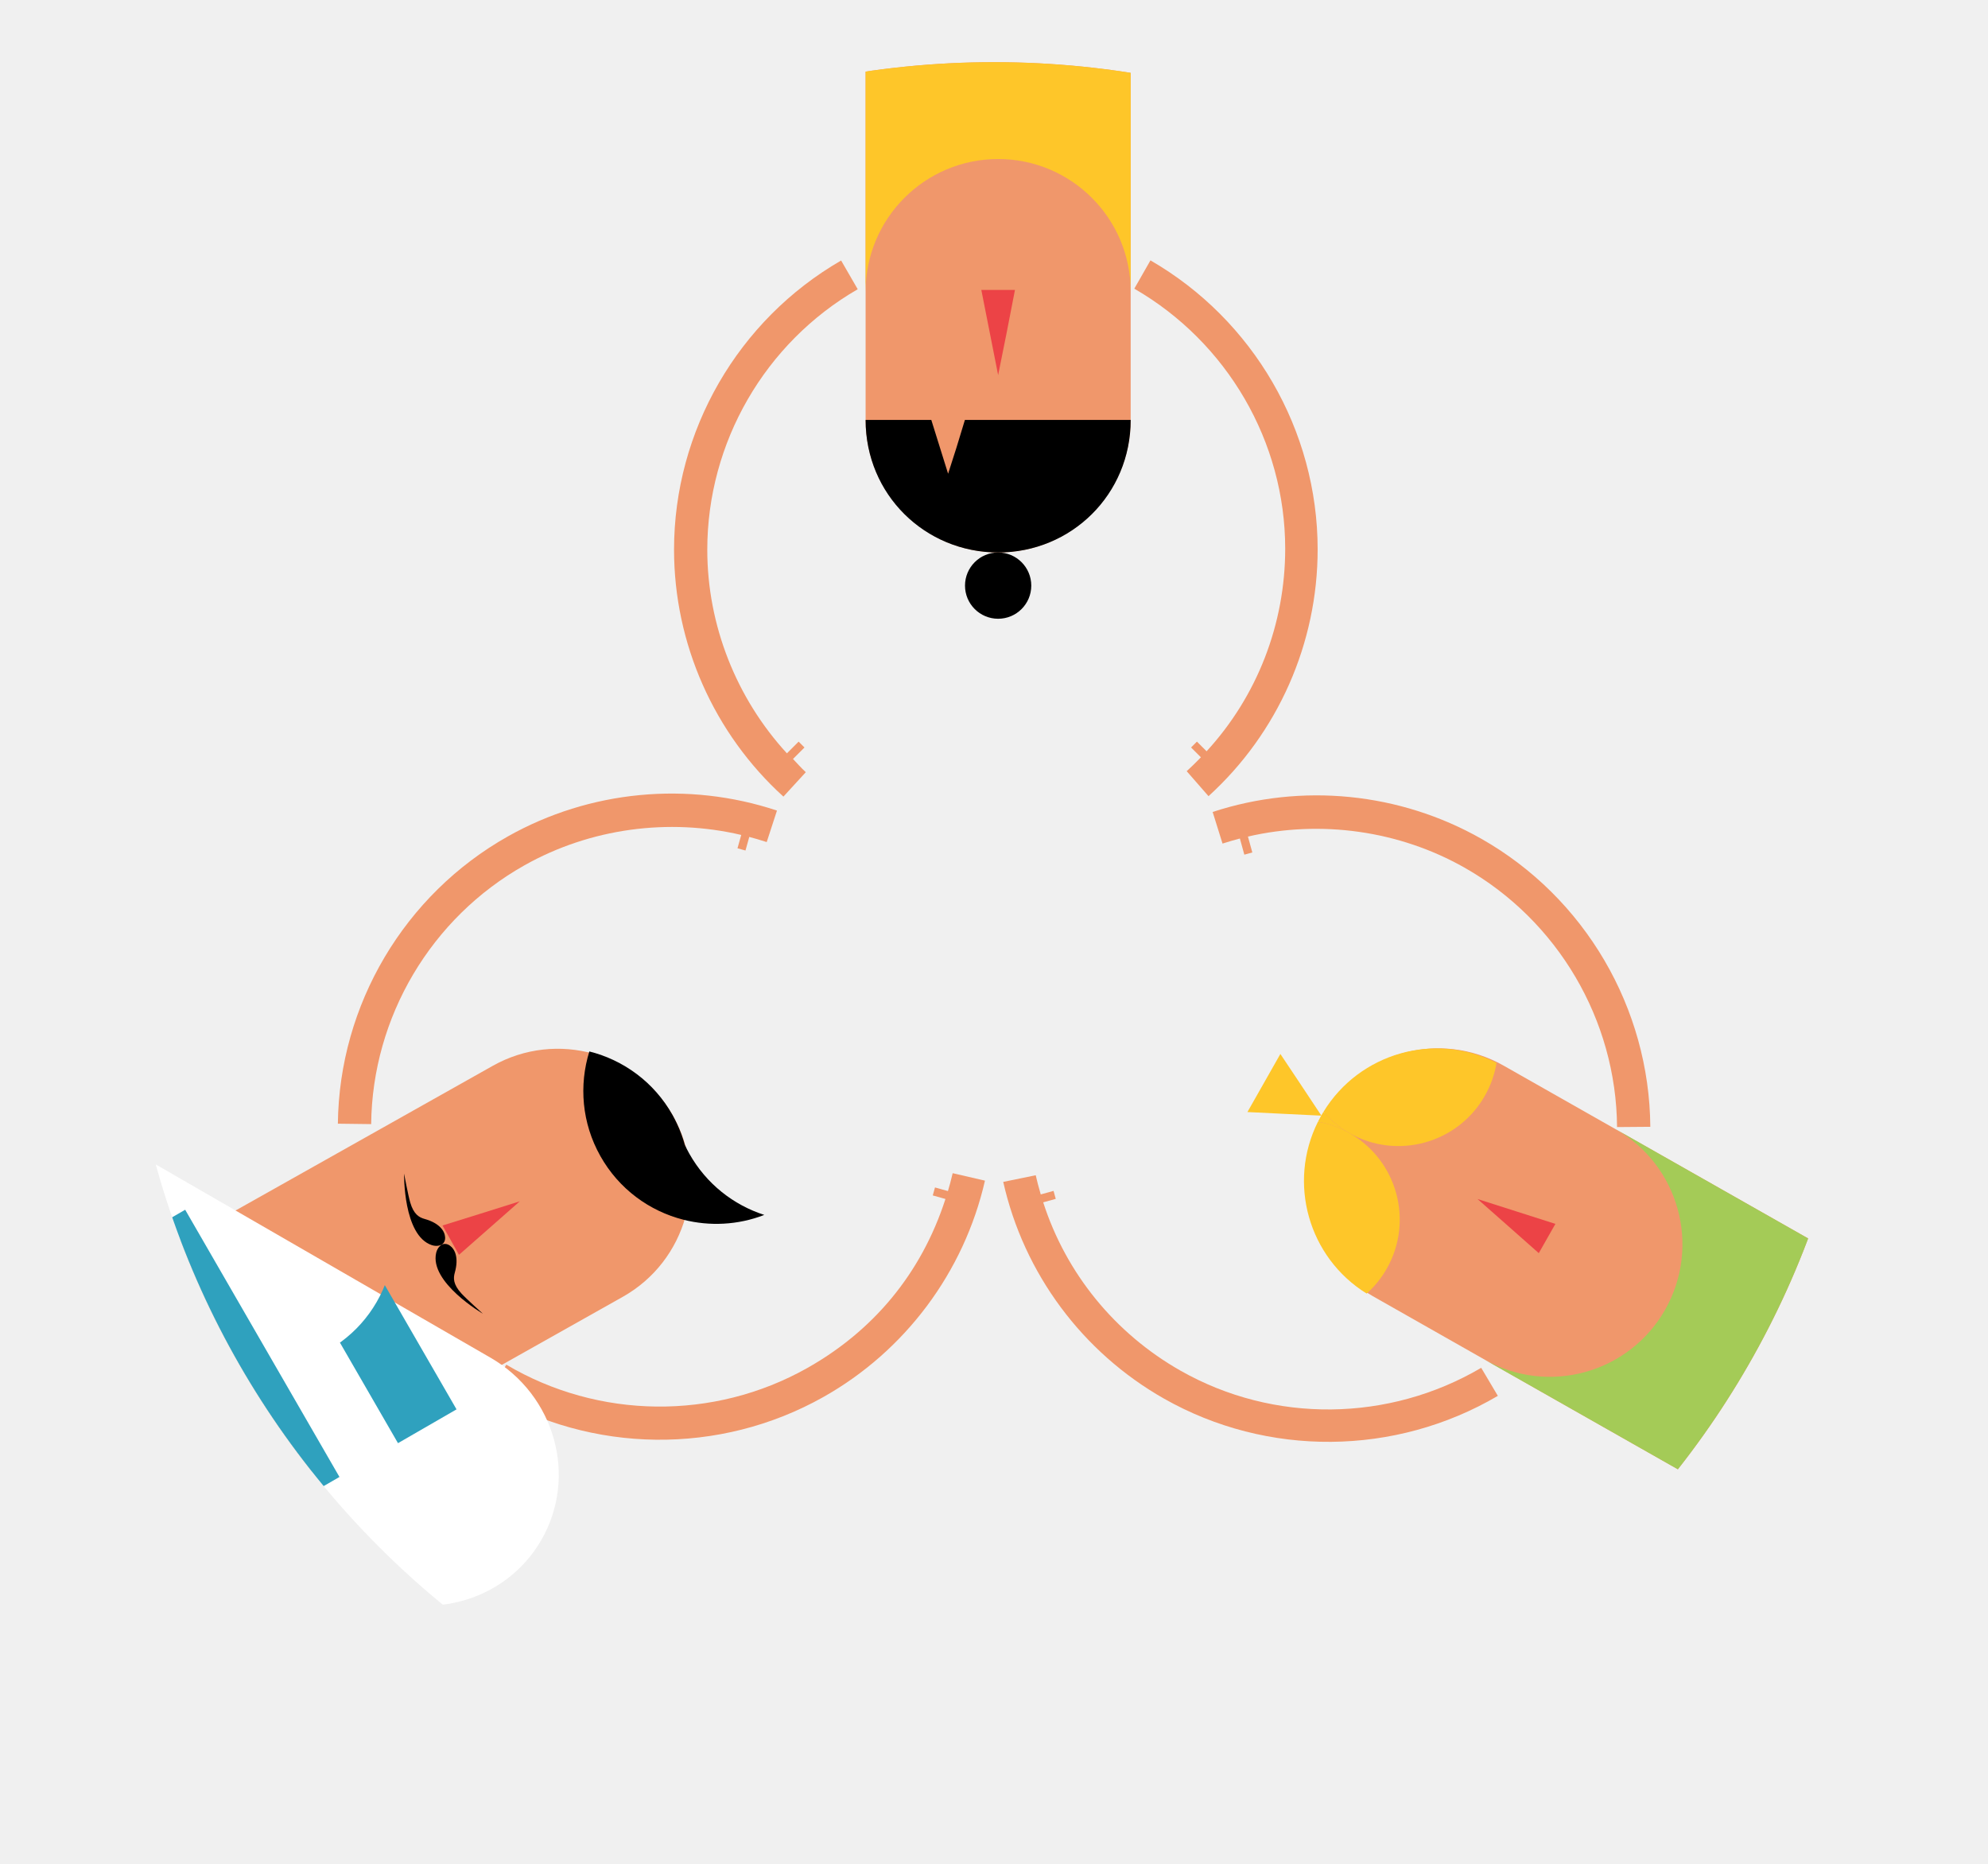
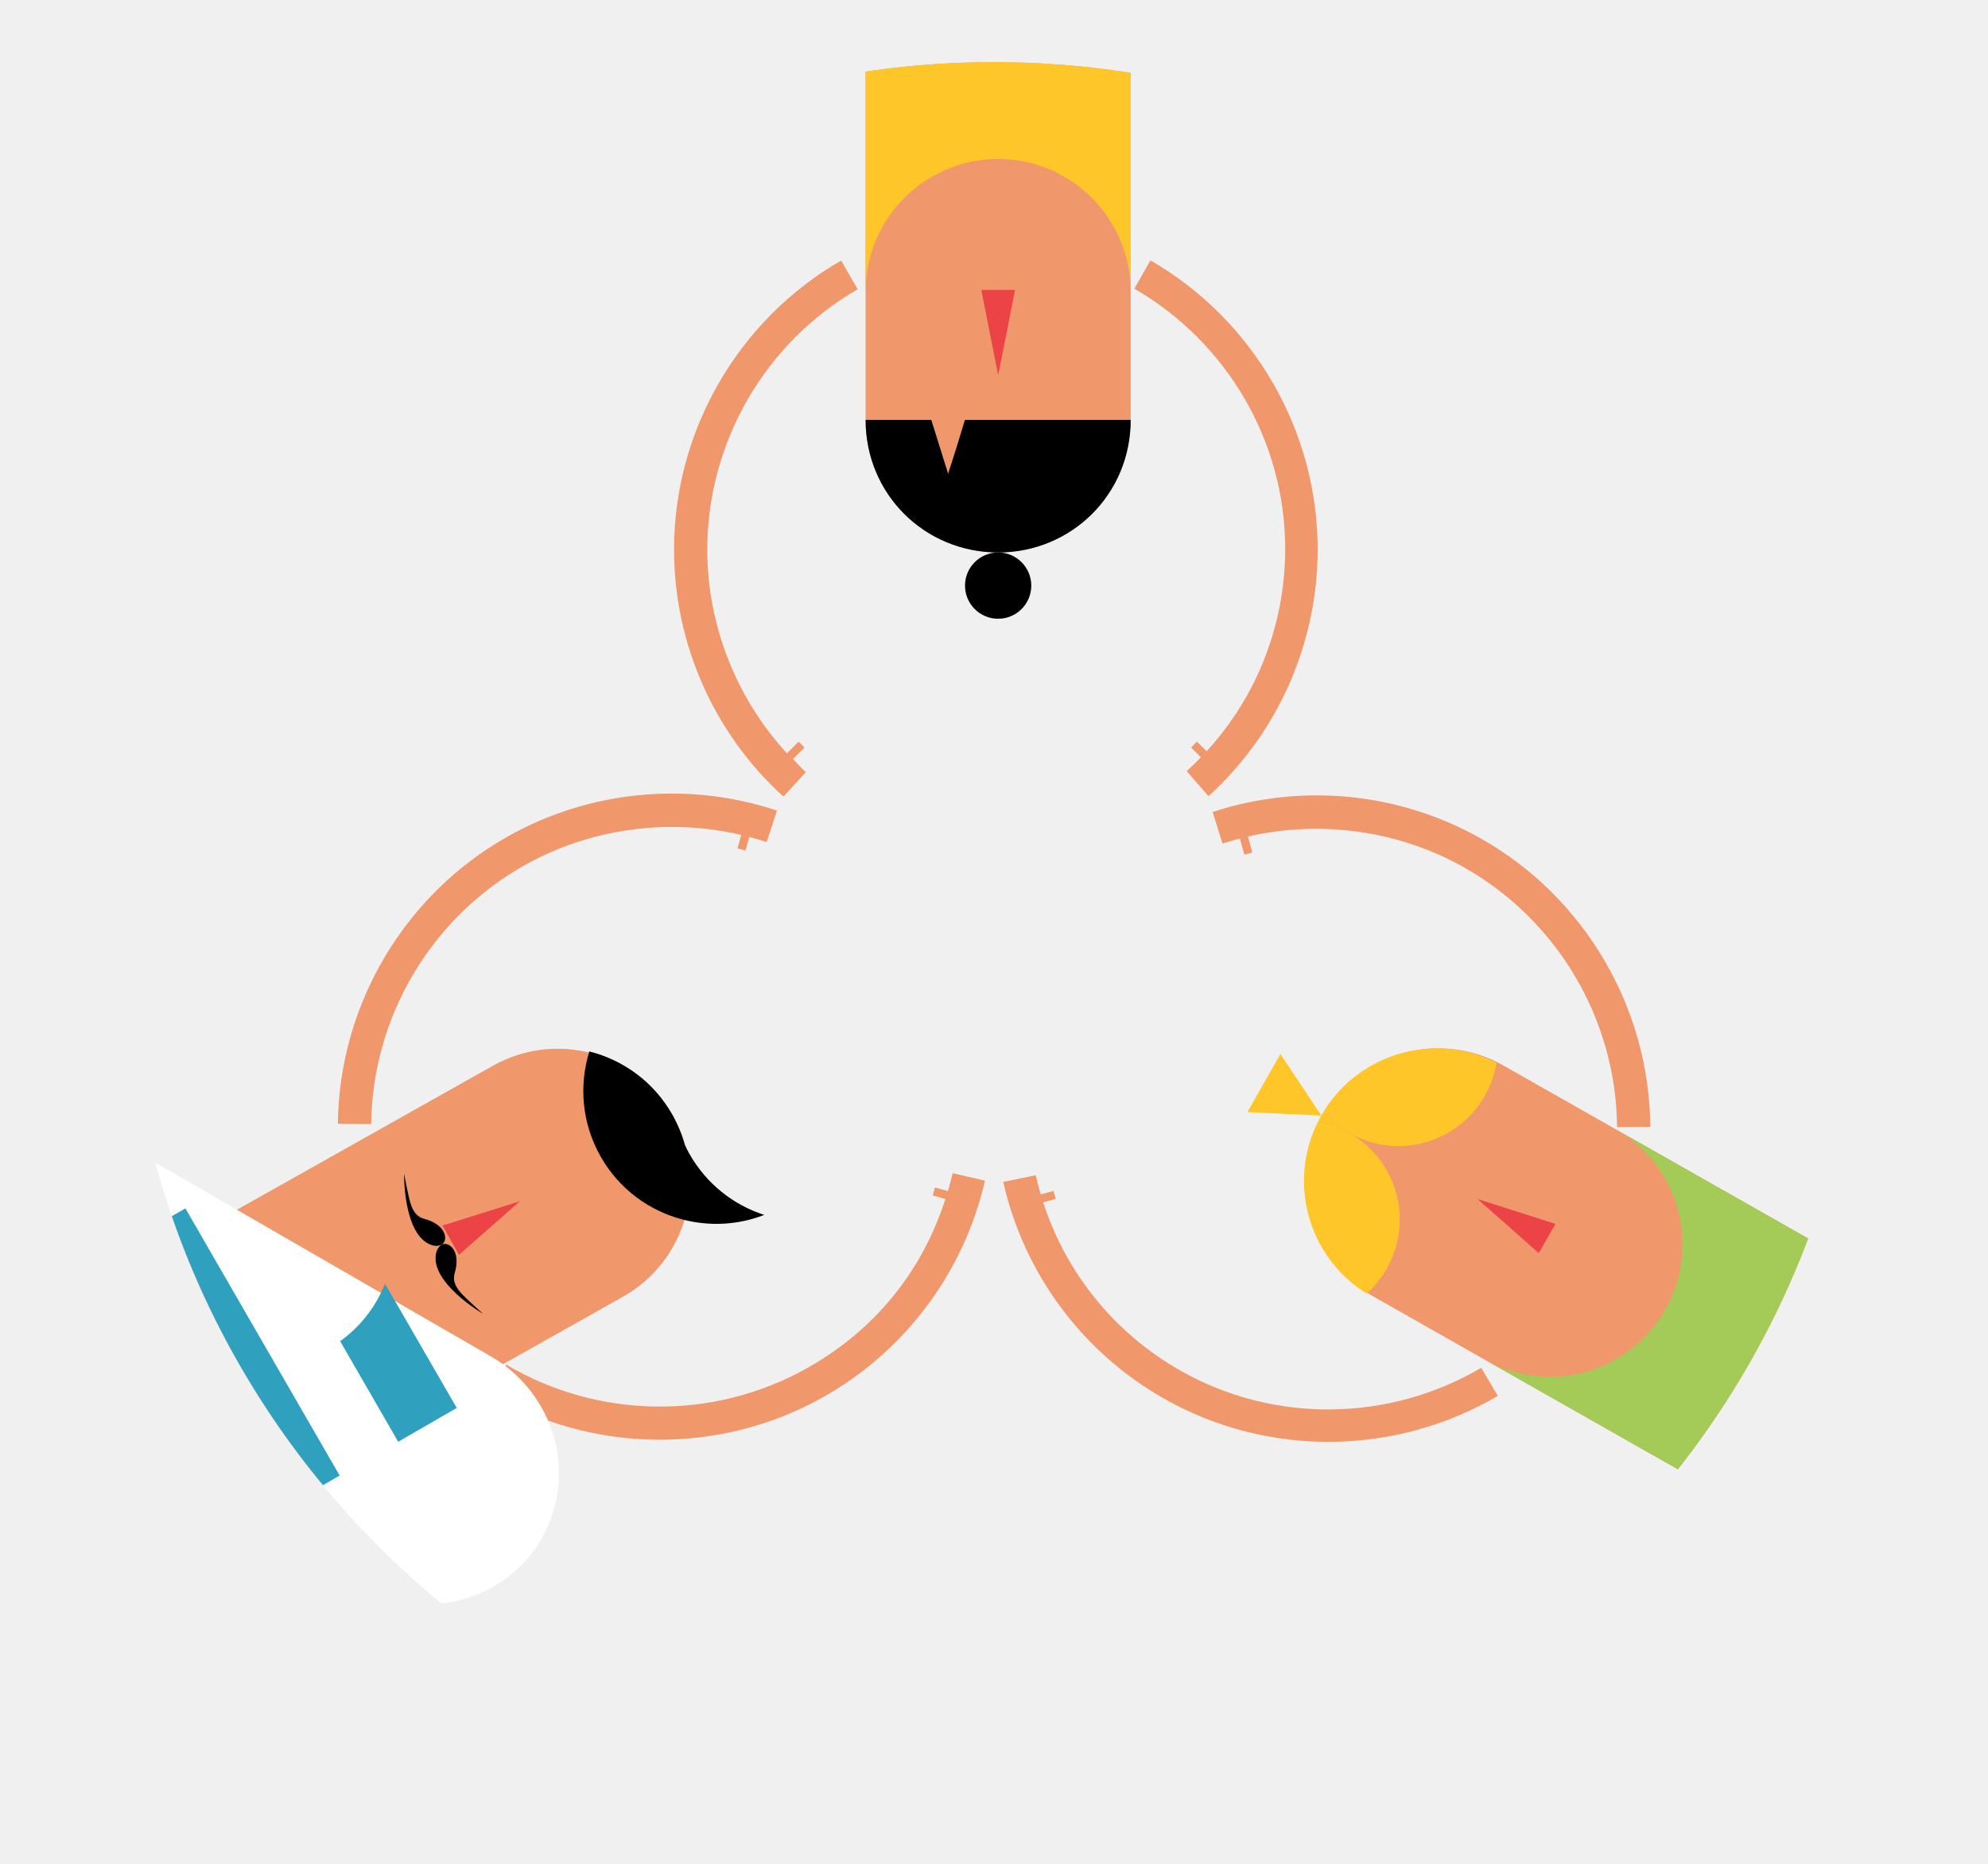
<svg xmlns="http://www.w3.org/2000/svg" xmlns:xlink="http://www.w3.org/1999/xlink" version="1.1" id="Capa_1" x="0px" y="0px" width="480px" height="450px" viewBox="0 0 480 450" enable-background="new 0 0 480 450" xml:space="preserve">
  <g>
    <g>
-       <defs>
-         <circle id="SVGID_1_" cx="240" cy="225.001" r="209.989" />
-       </defs>
-       <clipPath id="SVGID_2_">
-         <use xlink:href="#SVGID_1_" overflow="visible" />
-       </clipPath>
-       <g clip-path="url(#SVGID_2_)">
-         <g>
-           <path fill="#F0976B" d="M241,133.394c17.674-0.001,32-14.326,32-32.001V-42.606c0-17.674-14.326-32.001-32-32      c-17.67-0.001-32,14.326-32,31.999v144.001C209,119.066,223.328,133.393,241,133.394z" />
-           <polygon fill="#EC4346" points="241,70 245.062,70 243.032,80.452 241,90.564 238.968,80.28 236.939,70     " />
-           <path d="M227.195,114.802" />
-           <path fill="#FEC629" d="M240.999,38.396C258.675,38.394,273,52.72,273,70.394v-113c0-17.674-14.326-32.001-32-32      c-17.67-0.001-32,14.326-32,31.999V70.394C209,52.72,223.329,38.394,240.999,38.396z" />
-           <path d="M241.001,133.393c17.673,0,32.001-14,32-32h-40.028l-2.03,6.665l-2.025,6.322l-2.028-6.494l-2.027-6.493H209      C209.001,119.393,223.329,133.393,241.001,133.393z" />
-           <path d="M233,141.396c-0.001-4.42,3.582-8.002,8-8.003c4.416,0,8,3.583,8,8c0,4.419-3.582,8.001-8.002,8      C236.582,149.394,233,145.811,233,141.396z" />
-           <path fill="#F0976B" d="M310.31,132.478c-0.001,18.237-6.79,35.649-18.98,48.913l-2.332-2.332l-1.414,1.414l2.374,2.374      c-1.399,1.429-2.323,2.339-3.433,3.348l5.268,6.031c16.78-15.243,26.351-36.925,26.351-59.58      c0.001-28.7-15.484-55.419-40.368-69.78l-3.901,6.832C296.287,82.633,310.309,106.629,310.31,132.478z" />
-           <path fill="#F0976B" d="M189.154,192.337l5.404-5.896c-1.106-1.008-2.396-2.473-3.088-3.195l2.773-2.773l-1.415-1.414      l-2.827,2.827c-12.191-13.264-19.229-30.923-19.228-49.157c-0.001-25.851,13.909-49.959,36.322-62.894l-4.006-6.936      c-24.882,14.361-40.343,41.104-40.342,69.805C162.75,155.359,172.373,177.093,189.154,192.337z" />
-         </g>
-         <path d="M151.59,289.911" />
-         <path fill="#F0976B" d="M126.64,208.917c15.897-8.943,34.79-11.454,52.328-7.326l-0.901,3.221l1.926,0.538l0.918-3.281     c0.968,0.249,2.785,0.771,4.209,1.242l2.479-7.604c-21.513-7.15-45.2-4.889-64.944,6.219     c-25.014,14.069-40.759,40.652-41.076,69.379l8.038,0.103C89.899,245.525,104.113,221.588,126.64,208.917z" />
-         <path fill="#F0976B" d="M237.818,285.057l-7.795-1.8c-0.334,1.461-0.854,3.361-1.145,4.317l-3.126-0.874l-0.539,1.926     l3.066,0.858c-5.853,18.095-17.517,31.896-33.41,40.839c-22.529,12.672-50.356,12.355-72.621-0.838l-4.079,6.887     c24.719,14.642,55.605,15.008,80.62,0.935C218.536,326.198,232.761,307.155,237.818,285.057z" />
-         <path fill="#F0976B" d="M162.563,269.532c-8.667-15.403-28.176-20.865-43.58-12.201l-125.504,70.6     c-15.404,8.664-20.868,28.176-12.201,43.582c8.664,15.402,28.176,20.865,43.578,12.199l125.505-70.599     C165.768,304.445,171.228,284.938,162.563,269.532z" />
-         <polygon fill="#EC4346" points="108.833,299.427 106.842,295.884 116.116,292.999 125.506,290.046 118.166,296.507      110.822,302.966    " />
-         <path d="M166.425,278.529c-0.393-0.696-0.746-1.405-1.081-2.118c-0.475-1.729-1.107-3.435-1.892-5.103     c-0.333-0.711-0.687-1.414-1.076-2.108c-4.48-7.968-11.864-13.265-20.079-15.335c-2.525,8.14-1.84,17.256,2.667,25.265     c4.474,7.957,11.837,13.269,20.04,15.359c6.325,1.614,13.148,1.315,19.535-1.156     C177.119,290.939,170.548,285.859,166.425,278.529z" />
-         <g>
-           <path d="M97.562,283.364c0,0-0.258,14.975,6.707,17.266c1.371,0.449,2.353-0.104,2.353-0.104s0.938-0.5,0.856-1.789      c-0.091-1.471-1.299-3.422-4.997-4.446c-1.263-0.353-2.591-1.084-3.434-3.963C98.545,288.616,97.562,283.364,97.562,283.364z" />
-           <path d="M116.583,317.179c0,0-12.934-7.557-11.271-14.692c0.327-1.409,1.308-1.959,1.308-1.959s0.914-0.543,1.977,0.193      c1.209,0.846,2.246,2.889,1.205,6.58c-0.358,1.263-0.422,2.778,1.604,4.995C112.606,313.608,116.583,317.179,116.583,317.179z" />
-         </g>
-         <g>
-           <path d="M341.448,267.396" />
-           <path fill="#F0976B" d="M285.054,330.947c-15.864-8.999-27.658-23.503-33.174-40.653l3.029-0.836l-0.532-1.929l-3.09,0.854      c-0.553-1.924-0.884-3.169-1.212-4.631l-7.846,1.606c4.978,22.12,19.108,41.145,38.813,52.326      c24.958,14.166,55.84,13.886,80.611-0.663l-4.018-6.771C335.326,343.359,307.534,343.708,285.054,330.947z" />
-           <path fill="#F0976B" d="M292.792,196.044l2.385,7.63c1.423-0.466,3.223-0.974,4.191-1.222l1.074,3.9l1.929-0.531l-1.058-3.841      c17.552-4.058,36.458-1.482,52.318,7.52c22.479,12.757,36.617,36.745,36.805,62.622l8.031-0.065      c-0.21-28.729-15.834-55.375-40.793-69.54C337.973,191.333,314.33,188.972,292.792,196.044z" />
-           <path fill="#F0976B" d="M319.426,269.324c-8.726,15.369-3.336,34.9,12.036,43.624l125.237,71.072      c15.372,8.724,34.903,3.335,43.624-12.036c8.722-15.369,3.334-34.903-12.037-43.625l-125.239-71.07      C347.676,248.564,328.145,253.954,319.426,269.324z" />
-           <polygon fill="#EC4346" points="373.544,299.027 371.537,302.562 364.172,296.045 356.745,289.495 366.147,292.495       375.55,295.497     " />
-           <path fill="#A4CB57" d="M402.049,316.211c-8.725,15.371-28.258,20.763-43.626,12.04l98.276,55.77      c15.372,8.724,34.903,3.335,43.624-12.036c8.722-15.369,3.334-34.903-12.037-43.625l-98.275-55.771      C405.379,281.311,410.771,300.843,402.049,316.211z" />
-           <polygon fill="#FEC629" points="305.165,261.486 309.145,254.471 314.121,261.932 319.05,269.366 310.12,268.934       301.188,268.495     " />
+       <g>
+         <defs>
+           <circle id="SVGID_1_" cx="240" cy="225.001" r="209.989" />
+         </defs>
+         <clipPath id="SVGID_2_">
+           <use xlink:href="#SVGID_1_" overflow="visible" />
+         </clipPath>
+         <g clip-path="url(#SVGID_2_)">
          <g>
-             <path fill="#FEC629" d="M319.543,268.456c-0.176,0.296-0.358,0.583-0.531,0.885c-0.277,0.492-0.541,0.988-0.791,1.487       c2.594,0.472,5.158,1.374,7.587,2.749C323.375,272.198,321.279,270.452,319.543,268.456z" />
-             <path fill="#FEC629" d="M325.808,273.577c-2.429-1.375-4.993-2.277-7.587-2.749c-7.39,14.753-2.308,32.781,11.761,41.493       c1.885-1.69,3.534-3.703,4.856-6.026C341.376,294.77,337.335,280.118,325.808,273.577z" />
-             <path fill="#FEC629" d="M319.543,268.456c1.735,1.996,3.832,3.742,6.265,5.121c11.527,6.541,26.177,2.499,32.718-9.027       c1.439-2.534,2.364-5.223,2.813-7.94C346.488,249.048,328.252,254.189,319.543,268.456z" />
+             <path fill="#F0976B" d="M241,133.394c17.674-0.001,32-14.326,32-32.001V-42.606c0-17.674-14.326-32.001-32-32       c-17.67-0.001-32,14.326-32,31.999v144.001C209,119.066,223.328,133.393,241,133.394z" />
+             <polygon fill="#EC4346" points="241,70 245.062,70 243.032,80.452 241,90.564 238.968,80.28 236.939,70      " />
+             <path d="M227.195,114.802" />
+             <path fill="#FEC629" d="M240.999,38.396C258.675,38.394,273,52.72,273,70.394v-113c0-17.674-14.326-32.001-32-32       c-17.67-0.001-32,14.326-32,31.999V70.394C209,52.72,223.329,38.394,240.999,38.396z" />
+             <path d="M241.001,133.393c17.673,0,32.001-14,32-32h-40.028l-2.03,6.665l-2.024,6.322l-2.028-6.494l-2.027-6.493H209       C209.001,119.393,223.329,133.393,241.001,133.393z" />
+             <path d="M233,141.396c-0.001-4.42,3.582-8.002,8-8.003c4.416,0,8,3.583,8,8c0,4.419-3.582,8.001-8.002,8       C236.582,149.394,233,145.811,233,141.396z" />
+             <path fill="#F0976B" d="M310.31,132.478c-0.001,18.237-6.79,35.649-18.979,48.913l-2.332-2.332l-1.414,1.414l2.374,2.374       c-1.399,1.429-2.323,2.339-3.434,3.348l5.269,6.031c16.779-15.243,26.351-36.925,26.351-59.58       c0.001-28.7-15.483-55.419-40.368-69.78l-3.9,6.832C296.287,82.633,310.309,106.629,310.31,132.478z" />
+             <path fill="#F0976B" d="M189.154,192.337l5.404-5.896c-1.105-1.008-2.396-2.473-3.088-3.195l2.773-2.773l-1.415-1.414       l-2.827,2.827c-12.191-13.264-19.229-30.923-19.229-49.157c-0.001-25.851,13.909-49.959,36.322-62.894l-4.006-6.936       c-24.882,14.361-40.343,41.104-40.342,69.805C162.75,155.359,172.373,177.093,189.154,192.337z" />
          </g>
-         </g>
-         <g>
+           <path d="M151.59,289.911" />
+           <path fill="#F0976B" d="M126.64,208.917c15.897-8.943,34.79-11.454,52.328-7.326l-0.901,3.221l1.927,0.538l0.918-3.281      c0.968,0.249,2.784,0.771,4.209,1.242l2.479-7.604c-21.513-7.15-45.2-4.889-64.944,6.219      c-25.014,14.069-40.759,40.652-41.075,69.379l8.038,0.104C89.899,245.525,104.113,221.588,126.64,208.917z" />
+           <path fill="#F0976B" d="M237.818,285.057l-7.795-1.8c-0.334,1.461-0.854,3.361-1.145,4.317l-3.126-0.874l-0.539,1.926      l3.065,0.858c-5.853,18.095-17.517,31.896-33.409,40.839c-22.529,12.672-50.356,12.354-72.621-0.838l-4.079,6.887      c24.719,14.642,55.604,15.008,80.62,0.935C218.536,326.198,232.761,307.155,237.818,285.057z" />
+           <path fill="#F0976B" d="M162.563,269.532c-8.667-15.403-28.176-20.865-43.58-12.201l-125.504,70.6      c-15.403,8.664-20.868,28.177-12.201,43.582c8.664,15.402,28.177,20.865,43.578,12.199l125.505-70.599      C165.768,304.445,171.228,284.938,162.563,269.532z" />
+           <polygon fill="#EC4346" points="108.833,299.427 106.842,295.884 116.116,292.999 125.506,290.046 118.166,296.507       110.822,302.966     " />
+           <path d="M166.425,278.529c-0.393-0.696-0.746-1.405-1.081-2.118c-0.475-1.729-1.107-3.435-1.892-5.103      c-0.333-0.711-0.688-1.414-1.076-2.108c-4.48-7.968-11.864-13.265-20.079-15.335c-2.525,8.14-1.84,17.256,2.667,25.265      c4.474,7.957,11.837,13.269,20.04,15.358c6.325,1.615,13.147,1.316,19.535-1.155      C177.119,290.939,170.548,285.859,166.425,278.529z" />
          <g>
+             <path d="M97.562,283.364c0,0-0.258,14.975,6.707,17.266c1.371,0.449,2.354-0.104,2.354-0.104s0.938-0.5,0.855-1.789       c-0.091-1.471-1.299-3.422-4.997-4.445c-1.263-0.354-2.591-1.084-3.434-3.963C98.545,288.616,97.562,283.364,97.562,283.364z" />
+             <path d="M116.583,317.179c0,0-12.935-7.557-11.271-14.692c0.327-1.408,1.309-1.959,1.309-1.959s0.914-0.543,1.977,0.193       c1.209,0.846,2.246,2.889,1.205,6.58c-0.358,1.263-0.422,2.778,1.604,4.995C112.606,313.608,116.583,317.179,116.583,317.179z" />
+           </g>
+           <g>
+             <path d="M341.448,267.396" />
+             <path fill="#F0976B" d="M285.054,330.947c-15.864-8.999-27.658-23.503-33.174-40.653l3.029-0.836l-0.532-1.929l-3.09,0.854       c-0.554-1.924-0.885-3.169-1.212-4.631l-7.847,1.605c4.979,22.12,19.108,41.146,38.813,52.326       c24.958,14.166,55.84,13.887,80.61-0.663l-4.018-6.771C335.326,343.359,307.534,343.708,285.054,330.947z" />
+             <path fill="#F0976B" d="M292.792,196.044l2.385,7.63c1.423-0.466,3.223-0.974,4.191-1.222l1.073,3.9l1.93-0.531l-1.059-3.841       c17.552-4.058,36.458-1.482,52.318,7.52c22.479,12.757,36.617,36.745,36.805,62.622l8.031-0.065       c-0.21-28.729-15.834-55.375-40.793-69.54C337.973,191.333,314.33,188.972,292.792,196.044z" />
+             <path fill="#F0976B" d="M319.426,269.324c-8.726,15.369-3.336,34.9,12.036,43.624l125.236,71.071       c15.372,8.725,34.903,3.335,43.624-12.035c8.723-15.369,3.334-34.903-12.037-43.625l-125.238-71.07       C347.676,248.564,328.145,253.954,319.426,269.324z" />
+             <polygon fill="#EC4346" points="373.544,299.027 371.537,302.562 364.172,296.045 356.745,289.495 366.147,292.495        375.55,295.497      " />
+             <path fill="#A4CB57" d="M402.049,316.211c-8.725,15.371-28.258,20.763-43.626,12.04l98.275,55.77       c15.372,8.725,34.903,3.336,43.624-12.035c8.723-15.369,3.334-34.903-12.037-43.625l-98.274-55.771       C405.379,281.311,410.771,300.843,402.049,316.211z" />
+             <polygon fill="#FEC629" points="305.165,261.486 309.145,254.471 314.121,261.932 319.05,269.366 310.12,268.934        301.188,268.495      " />
            <g>
-               <defs>
-                 <path id="SVGID_3_" d="M-18.668,373.135c8.836,15.306,28.658,20.405,44.269,11.393l98.059-56.614         c-15.612,9.015-35.434,3.914-44.27-11.392c-8.837-15.305-3.345-35.02,12.269-44.033l-98.058,56.613         C-22.01,338.114-27.504,357.83-18.668,373.135z" />
-               </defs>
-               <clipPath id="SVGID_4_">
-                 <use xlink:href="#SVGID_3_" overflow="visible" />
-               </clipPath>
-               <rect x="-25.105" y="228.889" transform="matrix(-0.5 -0.866 0.866 -0.5 -201.7731 542.2359)" clip-path="url(#SVGID_4_)" fill="#FFFFFF" width="161.5" height="200.952" />
+               <path fill="#FEC629" d="M319.543,268.456c-0.176,0.296-0.358,0.583-0.531,0.885c-0.277,0.492-0.541,0.988-0.791,1.487        c2.594,0.472,5.158,1.374,7.587,2.749C323.375,272.198,321.279,270.452,319.543,268.456z" />
+               <path fill="#FEC629" d="M325.808,273.577c-2.429-1.375-4.993-2.277-7.587-2.749c-7.39,14.753-2.308,32.781,11.761,41.493        c1.886-1.69,3.534-3.703,4.856-6.026C341.376,294.77,337.335,280.118,325.808,273.577z" />
+               <path fill="#FEC629" d="M319.543,268.456c1.734,1.996,3.832,3.742,6.265,5.121c11.527,6.541,26.177,2.499,32.718-9.027        c1.439-2.534,2.364-5.223,2.813-7.94C346.488,249.048,328.252,254.189,319.543,268.456z" />
            </g>
          </g>
          <g>
            <g>
-               <defs>
-                 <path id="SVGID_5_" d="M-18.668,373.135c8.836,15.306,28.658,20.405,44.269,11.393l98.059-56.614         c-15.612,9.015-35.434,3.914-44.27-11.392c-8.837-15.305-3.345-35.02,12.269-44.033l-98.058,56.613         C-22.01,338.114-27.504,357.83-18.668,373.135z" />
-               </defs>
-               <clipPath id="SVGID_6_">
-                 <use xlink:href="#SVGID_5_" overflow="visible" />
-               </clipPath>
-               <rect x="-8.8" y="336.329" transform="matrix(-0.5 -0.866 0.866 -0.5 -255.6619 541.3704)" clip-path="url(#SVGID_6_)" fill="#2FA1BE" width="74.501" height="16.32" />
+               <g>
+                 <defs>
+                   <path id="SVGID_3_" d="M-18.619,372.793c8.836,15.306,28.658,20.405,44.268,11.393l98.059-56.614          c-15.612,9.015-35.433,3.914-44.271-11.391c-8.836-15.305-3.343-35.021,12.271-44.034l-98.058,56.614          C-21.962,337.772-27.456,357.488-18.619,372.793z" />
+                 </defs>
+                 <clipPath id="SVGID_4_">
+                   <use xlink:href="#SVGID_3_" overflow="visible" />
+                 </clipPath>
+                 <rect x="-25.058" y="228.547" transform="matrix(-0.5 -0.866 0.866 -0.5 -201.4027 541.7676)" clip-path="url(#SVGID_4_)" fill="#FFFFFF" width="161.501" height="200.953" />
+               </g>
            </g>
-           </g>
-           <g>
            <g>
-               <defs>
-                 <path id="SVGID_7_" d="M-18.668,373.135c8.836,15.306,28.658,20.405,44.269,11.393l98.059-56.614         c-15.612,9.015-35.434,3.914-44.27-11.392c-8.837-15.305-3.345-35.02,12.269-44.033l-98.058,56.613         C-22.01,338.114-27.504,357.83-18.668,373.135z" />
-               </defs>
-               <clipPath id="SVGID_8_">
-                 <use xlink:href="#SVGID_7_" overflow="visible" />
-               </clipPath>
-               <rect x="19.028" y="320.261" transform="matrix(-0.5 -0.866 0.866 -0.5 -200.0048 541.3712)" clip-path="url(#SVGID_8_)" fill="#2FA1BE" width="74.5" height="16.322" />
+               <g>
+                 <defs>
+                   <path id="SVGID_5_" d="M-18.619,372.793c8.836,15.306,28.658,20.405,44.268,11.393l98.059-56.614          c-15.612,9.015-35.433,3.914-44.271-11.391c-8.836-15.305-3.343-35.021,12.271-44.034l-98.058,56.614          C-21.962,337.772-27.456,357.488-18.619,372.793z" />
+                 </defs>
+                 <clipPath id="SVGID_6_">
+                   <use xlink:href="#SVGID_5_" overflow="visible" />
+                 </clipPath>
+                 <rect x="-8.752" y="335.987" transform="matrix(-0.5 -0.866 0.866 -0.5 -255.2941 540.899)" clip-path="url(#SVGID_6_)" fill="#2FA1BE" width="74.501" height="16.32" />
+               </g>
            </g>
-           </g>
-           <g>
            <g>
-               <defs>
-                 <path id="SVGID_9_" d="M-18.668,373.135c8.836,15.306,28.658,20.405,44.269,11.393l98.059-56.614         c-15.612,9.015-35.434,3.914-44.27-11.392c-8.837-15.305-3.345-35.02,12.269-44.033l-98.058,56.613         C-22.01,338.114-27.504,357.83-18.668,373.135z" />
-               </defs>
-               <clipPath id="SVGID_10_">
-                 <use xlink:href="#SVGID_9_" overflow="visible" />
-               </clipPath>
-               <rect x="47.297" y="303.941" transform="matrix(-0.5 -0.866 0.866 -0.5 -143.47 541.3698)" clip-path="url(#SVGID_10_)" fill="#2FA1BE" width="74.499" height="16.322" />
+               <g>
+                 <defs>
+                   <path id="SVGID_7_" d="M-18.619,372.793c8.836,15.306,28.658,20.405,44.268,11.393l98.059-56.614          c-15.612,9.015-35.433,3.914-44.271-11.391c-8.836-15.305-3.343-35.021,12.271-44.034l-98.058,56.614          C-21.962,337.772-27.456,357.488-18.619,372.793z" />
+                 </defs>
+                 <clipPath id="SVGID_8_">
+                   <use xlink:href="#SVGID_7_" overflow="visible" />
+                 </clipPath>
+                 <rect x="19.076" y="319.92" transform="matrix(-0.5 -0.866 0.866 -0.5 -199.6375 540.9007)" clip-path="url(#SVGID_8_)" fill="#2FA1BE" width="74.5" height="16.321" />
+               </g>
+             </g>
+             <g>
+               <g>
+                 <defs>
+                   <path id="SVGID_9_" d="M-18.619,372.793c8.836,15.306,28.658,20.405,44.268,11.393l98.059-56.614          c-15.612,9.015-35.433,3.914-44.271-11.391c-8.836-15.305-3.343-35.021,12.271-44.034l-98.058,56.614          C-21.962,337.772-27.456,357.488-18.619,372.793z" />
+                 </defs>
+                 <clipPath id="SVGID_10_">
+                   <use xlink:href="#SVGID_9_" overflow="visible" />
+                 </clipPath>
+                 <rect x="47.345" y="303.599" transform="matrix(-0.5 -0.866 0.866 -0.5 -143.1022 540.8986)" clip-path="url(#SVGID_10_)" fill="#2FA1BE" width="74.499" height="16.322" />
+               </g>
            </g>
          </g>
        </g>
      </g>
    </g>
  </g>
</svg>
